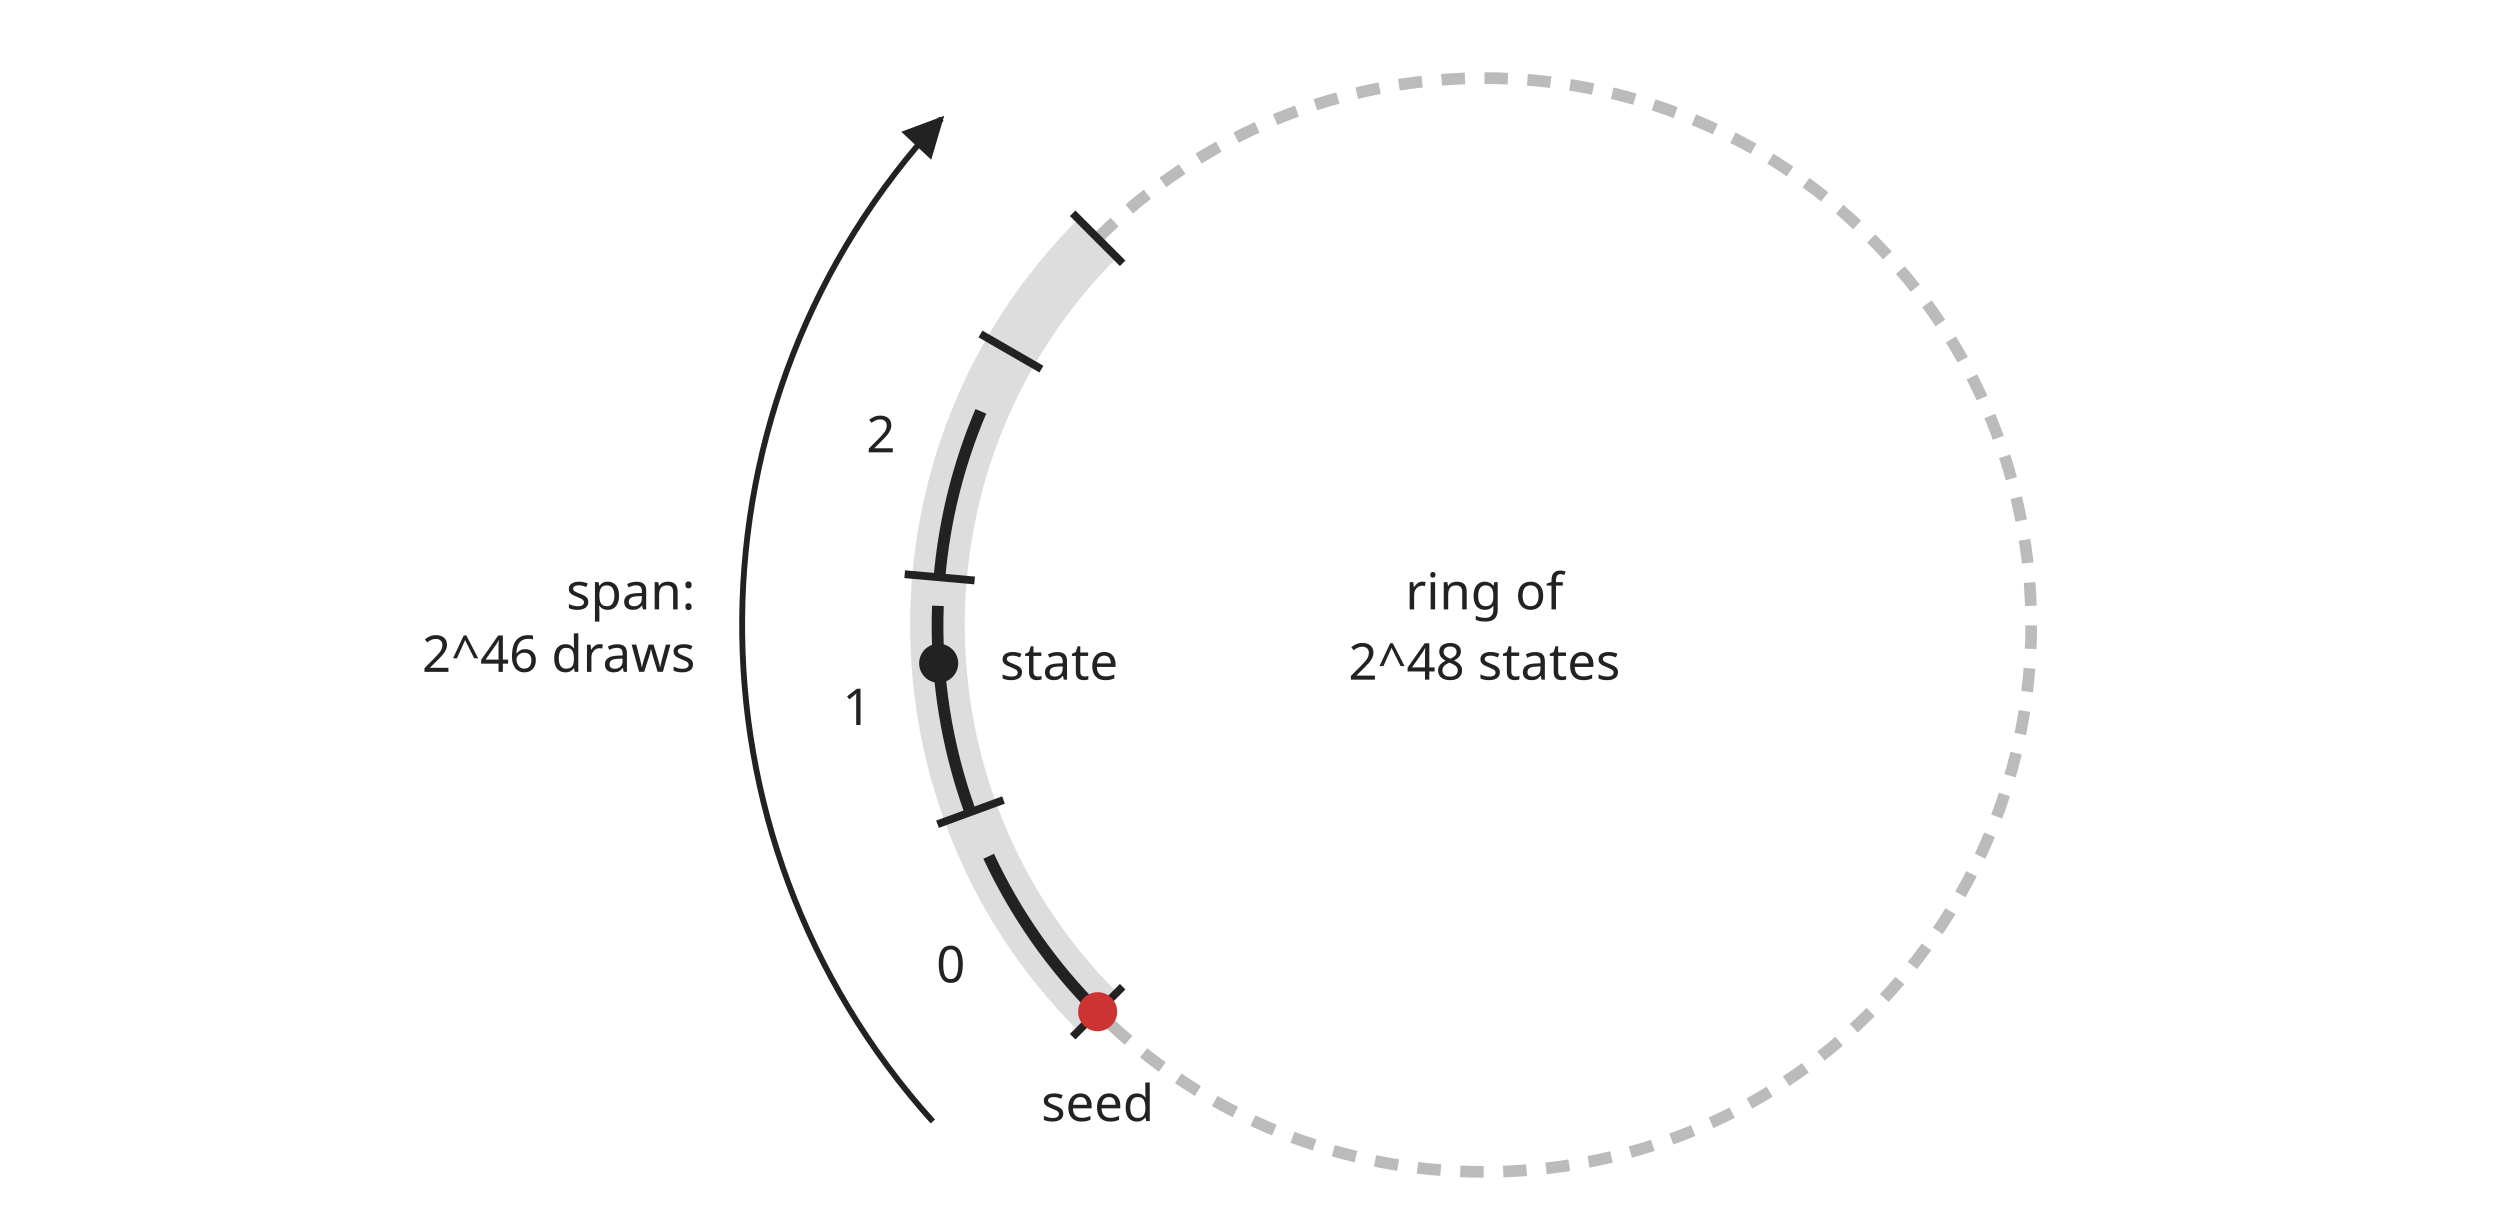
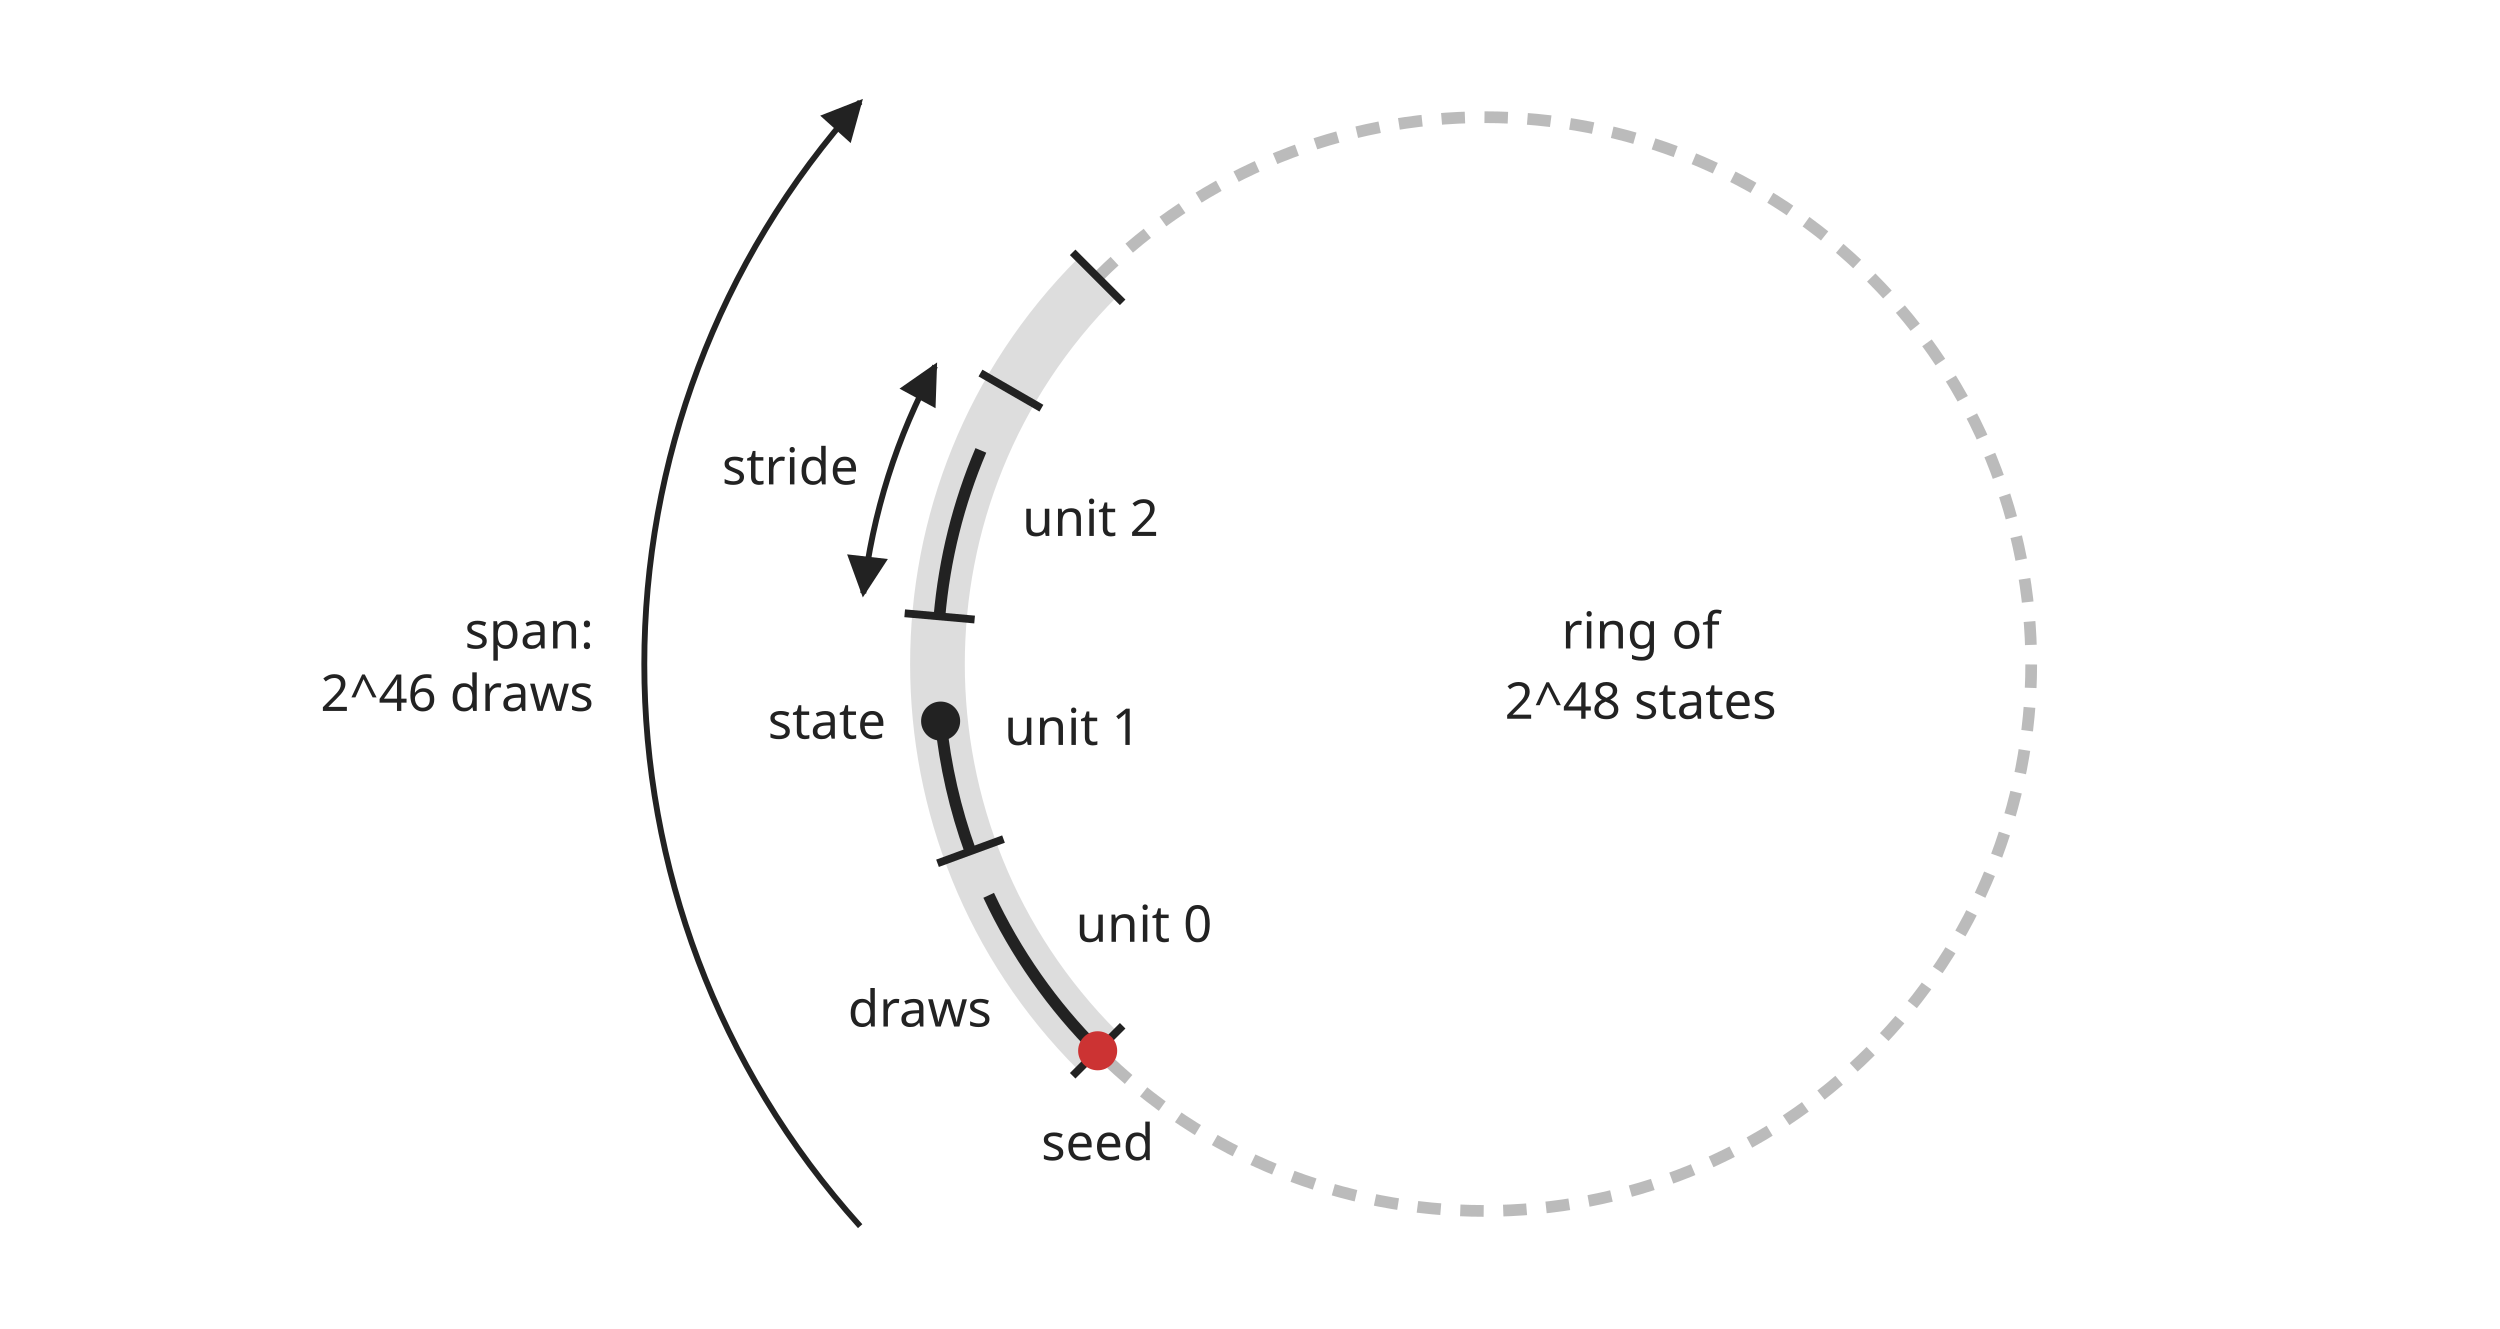
- <svg xmlns="http://www.w3.org/2000/svg" width="640" height="310" viewBox="0 40 640 310" font-family="sans-serif" font-size="13" fill="#222">
+ <svg xmlns="http://www.w3.org/2000/svg" width="640" height="340" viewBox="0 30 640 340" font-family="sans-serif" font-size="13" fill="#222">
  <defs>
    <marker id="arrow" viewBox="0 0 10 10" refX="9" refY="5" markerWidth="7" markerHeight="7" orient="auto-start-reverse">
      <path d="M 0 0 L 10 5 L 0 10 z" fill="#222" />
    </marker>
  </defs>
  <path d="M 281.0 101.0 A 140 140 0 1 1 281.0 299.0" fill="none" stroke="#bbb" stroke-width="3" stroke-dasharray="6 5" />
  <path d="M 281.0 299.0 A 140 140 0 0 1 281.0 101.0" fill="none" stroke="#ddd" stroke-width="14" />
  <path d="M 281.0 299.0 A 140 140 0 0 1 253.1 259.2" fill="none" stroke="#222" stroke-width="3" />
-   <path d="M 248.4 247.9 A 140 140 0 0 1 240.1 195.1" fill="none" stroke="#222" stroke-width="3" />
+   <path d="M 248.4 247.9 A 140 140 0 0 1 240.8 214.6" fill="none" stroke="#222" stroke-width="3" />
  <path d="M 240.5 187.8 A 140 140 0 0 1 251.1 145.3" fill="none" stroke="#222" stroke-width="3" />
  <line x1="287.4" y1="292.6" x2="274.6" y2="305.4" stroke="#222" stroke-width="2" />
  <line x1="256.9" y1="244.8" x2="240.0" y2="251.0" stroke="#222" stroke-width="2" />
  <line x1="249.5" y1="188.6" x2="231.6" y2="187.0" stroke="#222" stroke-width="2" />
  <line x1="266.6" y1="134.5" x2="251.0" y2="125.5" stroke="#222" stroke-width="2" />
  <line x1="287.4" y1="107.4" x2="274.6" y2="94.6" stroke="#222" stroke-width="2" />
-   <text x="243.4" y="291.5" text-anchor="middle">0</text>
-   <text x="219.4" y="225.6" text-anchor="middle">1</text>
-   <text x="225.5" y="155.8" text-anchor="middle">2</text>
-   <path d="M 238.8 327.1 A 190 190 0 0 1 241.0 70.4" fill="none" stroke="#222" stroke-width="1.5" marker-end="url(#arrow)" />
-   <text x="178" y="196" text-anchor="end">span:</text>
-   <text x="178" y="212" text-anchor="end">2^46 draws</text>
-   <text x="380" y="196" text-anchor="middle">ring of</text>
-   <text x="380" y="214" text-anchor="middle">2^48 states</text>
+   <text x="275.4" y="271.1">unit 0</text>
+   <text x="257.1" y="220.7">unit 1</text>
+   <text x="261.7" y="167.2">unit 2</text>
+   <path d="M 221.0 181.9 A 160 160 0 0 1 239.4 123.7" fill="none" stroke="#222" stroke-width="1.5" marker-start="url(#arrow)" marker-end="url(#arrow)" />
+   <text x="219.8" y="154.0" text-anchor="end">stride</text>
+   <text x="253.9" y="292.8" text-anchor="end">draws</text>
+   <path d="M 220.2 343.9 A 215 215 0 0 1 220.2 56.1" fill="none" stroke="#222" stroke-width="1.5" marker-end="url(#arrow)" />
+   <text x="152.0" y="196.0" text-anchor="end">span:</text>
+   <text x="152.0" y="212.0" text-anchor="end">2^46 draws</text>
+   <text x="420.0" y="196.0" text-anchor="middle">ring of</text>
+   <text x="420.0" y="214.0" text-anchor="middle">2^48 states</text>
  <circle cx="281.0" cy="299.0" r="5" fill="#c33" />
-   <text x="281" y="327" text-anchor="middle">seed</text>
-   <circle cx="240.3" cy="209.8" r="5" fill="#222" />
-   <text x="256" y="214">state</text>
+   <text x="281.0" y="327.0" text-anchor="middle">seed</text>
+   <circle cx="240.8" cy="214.6" r="5" fill="#222" />
+   <text x="226.8" y="219.1" text-anchor="end">state</text>
</svg>
